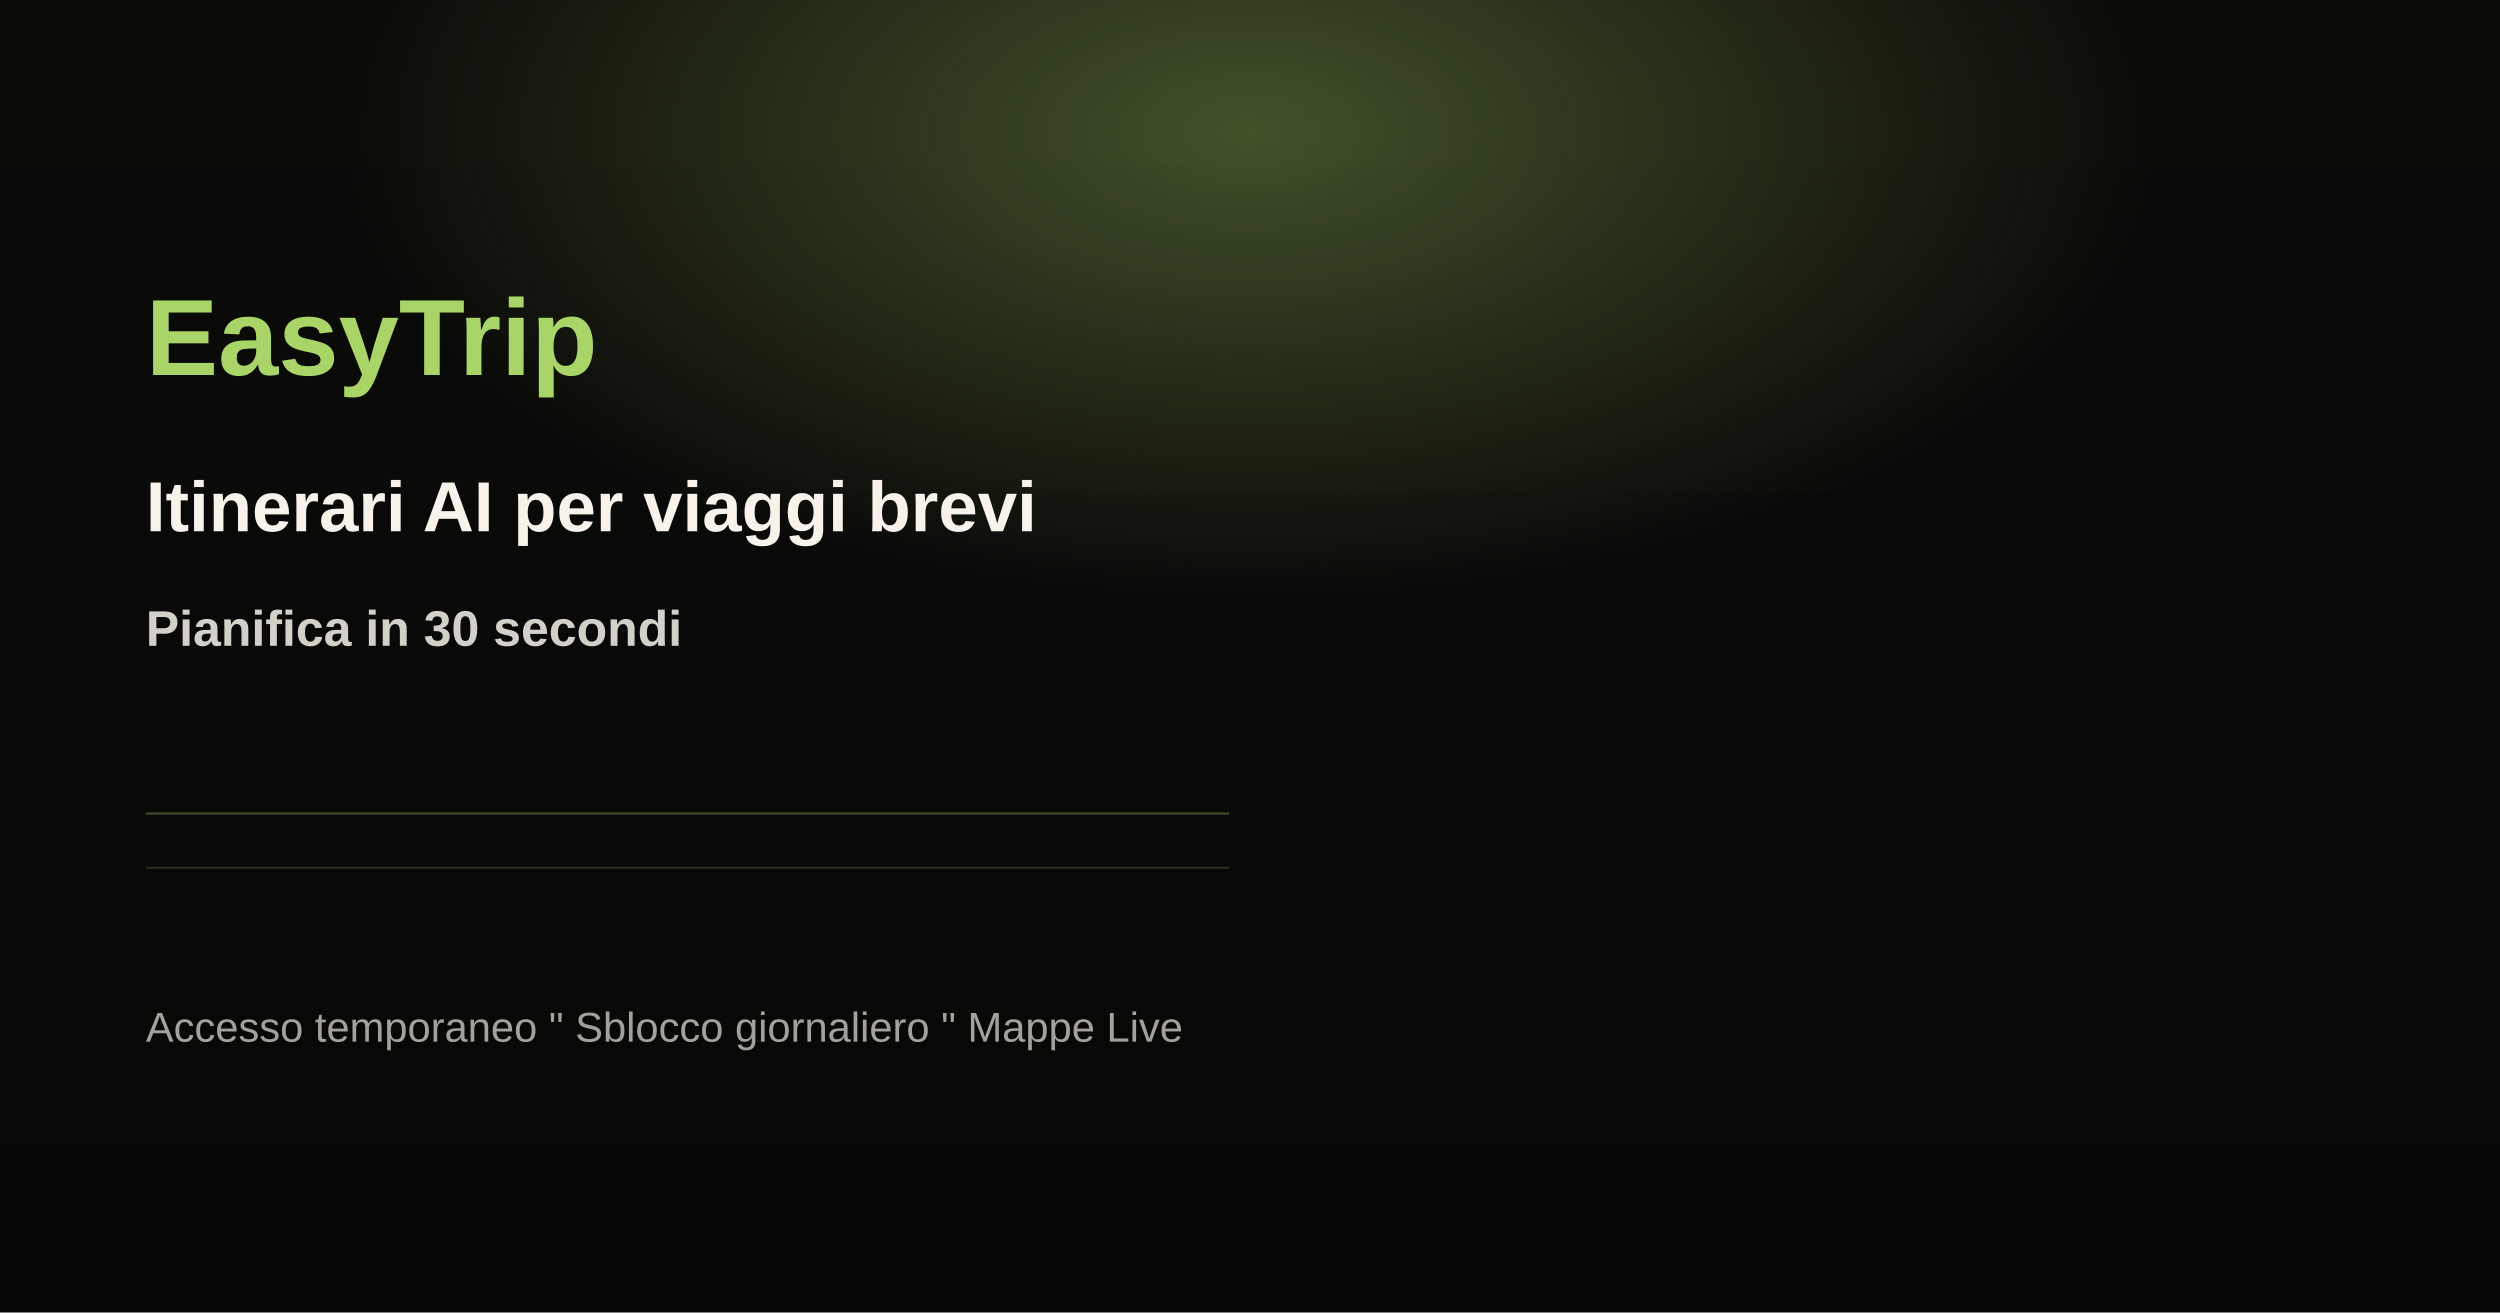
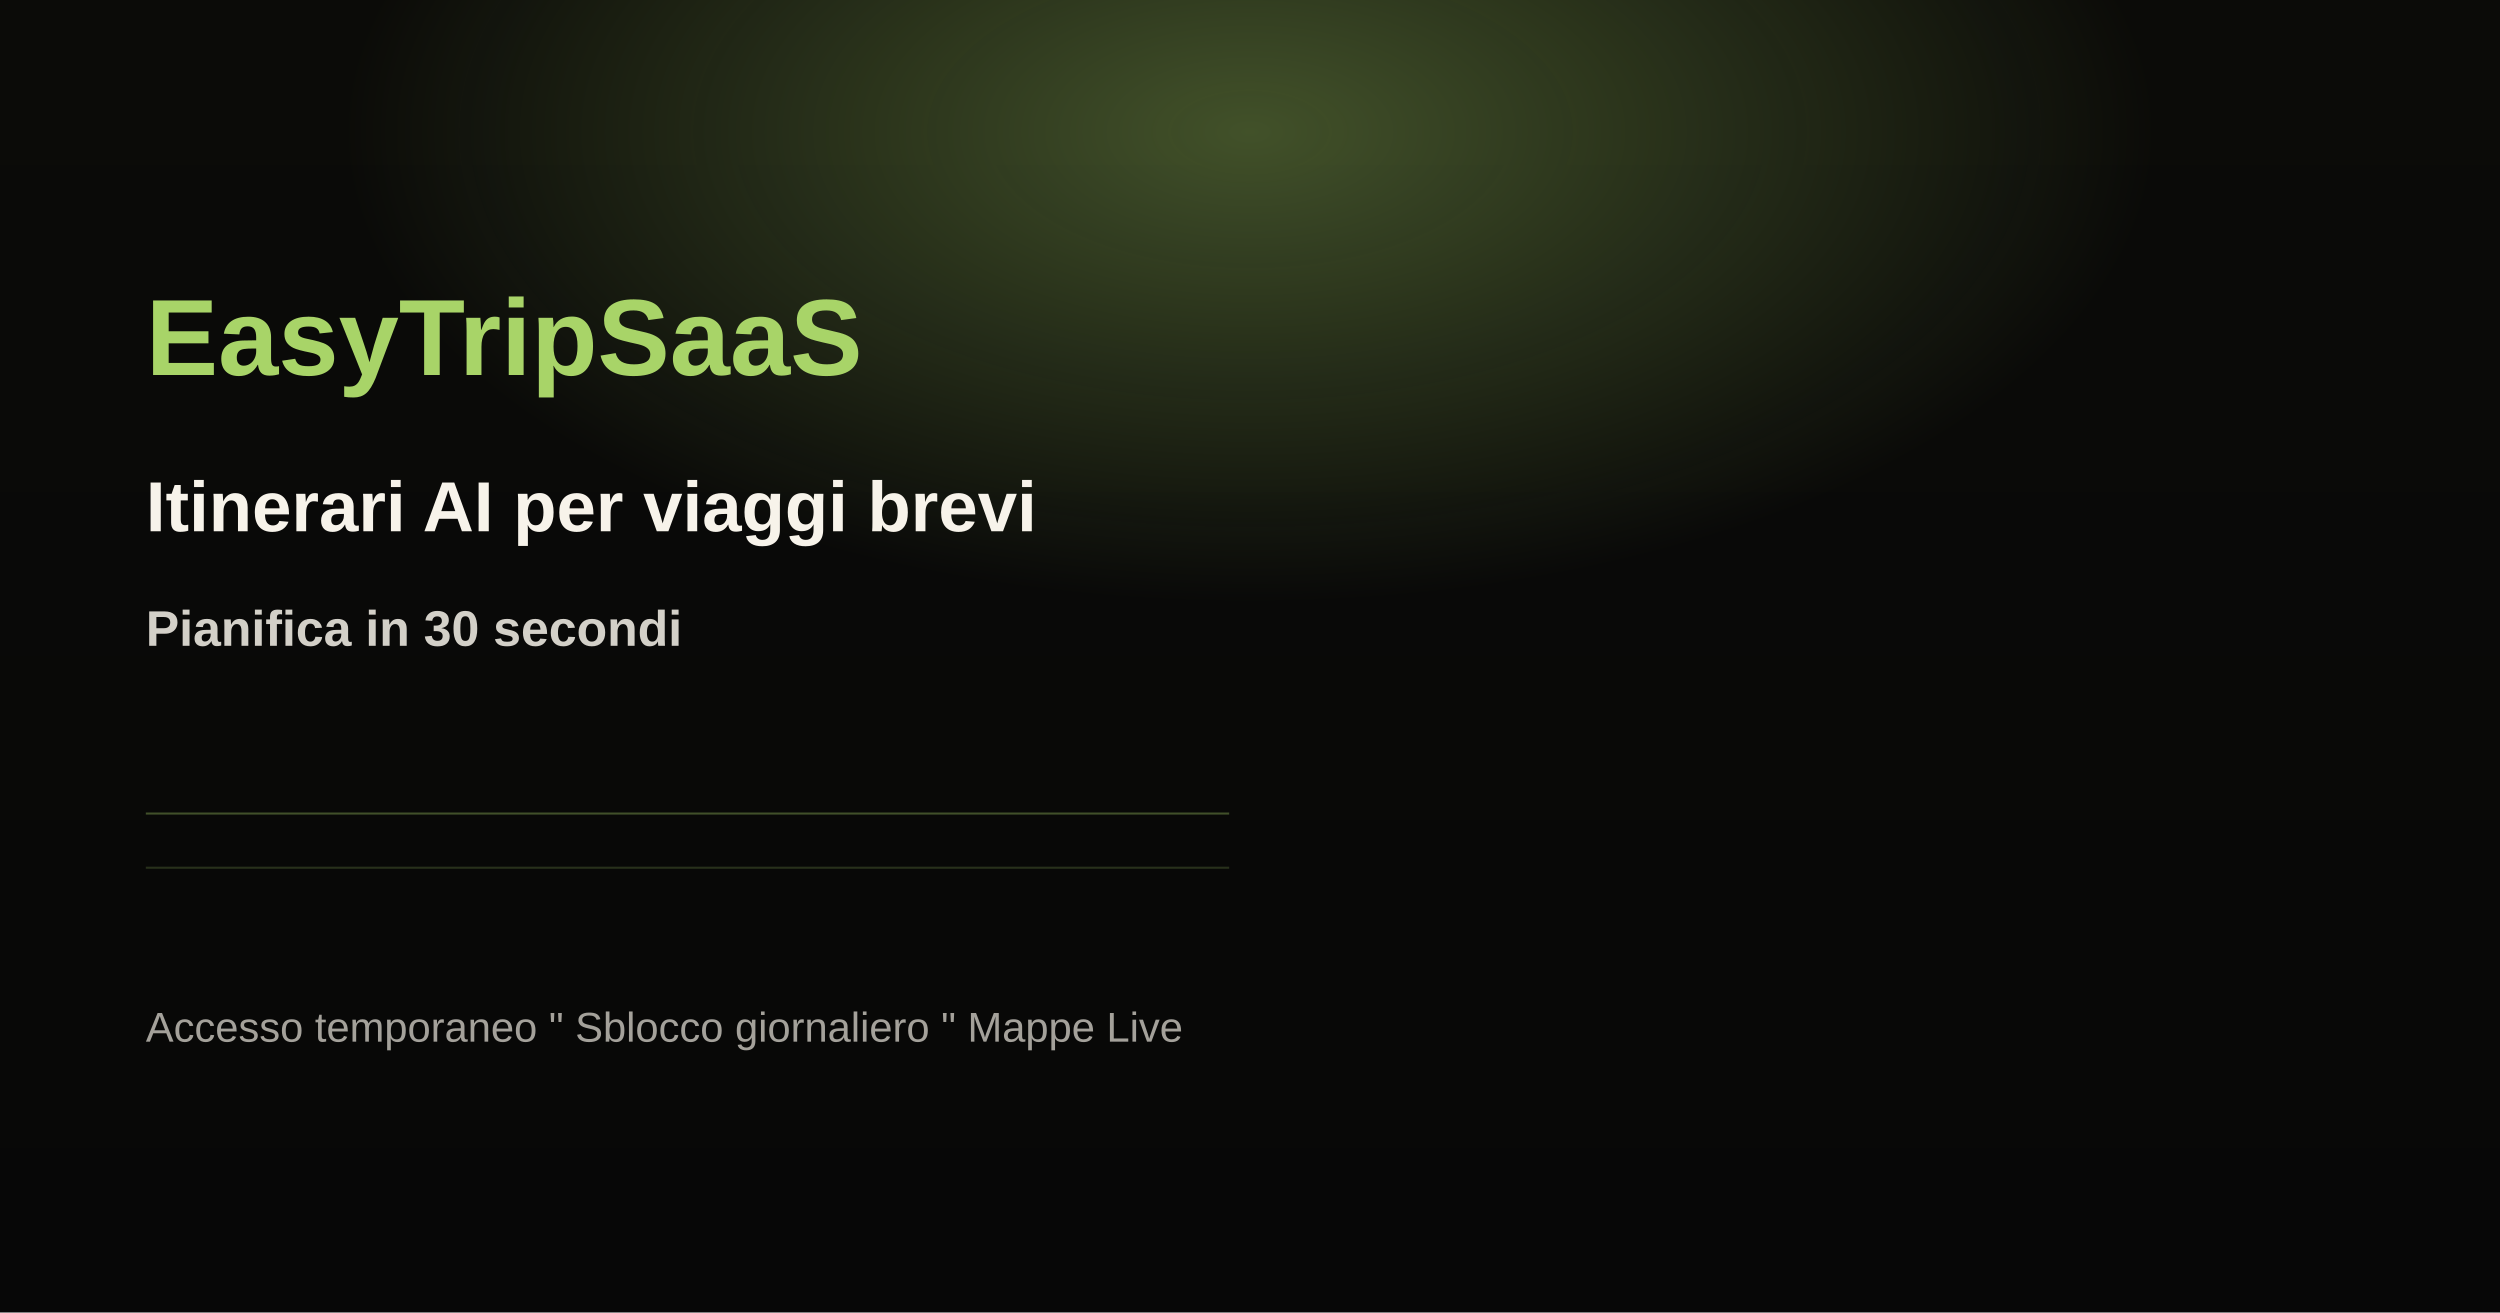
<svg xmlns="http://www.w3.org/2000/svg" width="1200" height="630" viewBox="0 0 1200 630">
  <defs>
    <linearGradient id="bg" x1="0" y1="0" x2="0" y2="1">
      <stop offset="0%" stop-color="#0b0b08" />
      <stop offset="100%" stop-color="#070707" />
    </linearGradient>
    <radialGradient id="glow" cx="50%" cy="10%" r="60%">
      <stop offset="0%" stop-color="#a8d468" stop-opacity="0.35" />
      <stop offset="60%" stop-color="#a8d468" stop-opacity="0" />
    </radialGradient>
  </defs>
  <rect width="1200" height="630" fill="url(#bg)" />
  <rect width="1200" height="630" fill="url(#glow)" />
  <text x="70" y="180" font-family="Arial, Helvetica, sans-serif" font-size="52" font-weight="800" fill="#a8d468">
-     EasyTrip
+     EasyTripSaaS
  </text>
  <text x="70" y="255" font-family="Arial, Helvetica, sans-serif" font-size="34" font-weight="700" fill="#f7f3ea">
    Itinerari AI per viaggi brevi
  </text>
  <text x="70" y="310" font-family="Arial, Helvetica, sans-serif" font-size="24" font-weight="600" fill="#f7f3ea" opacity="0.85">
    Pianifica in 30 secondi
  </text>
  <g transform="translate(70, 390)">
    <rect x="0" y="0" width="520" height="1" fill="#a8d468" opacity="0.35" />
    <rect x="0" y="26" width="520" height="1" fill="#a8d468" opacity="0.20" />
    <text x="0" y="110" font-family="Arial, Helvetica, sans-serif" font-size="20" fill="#f7f3ea" opacity="0.65">
      Accesso temporaneo " Sblocco giornaliero " Mappe Live
    </text>
  </g>
</svg>
